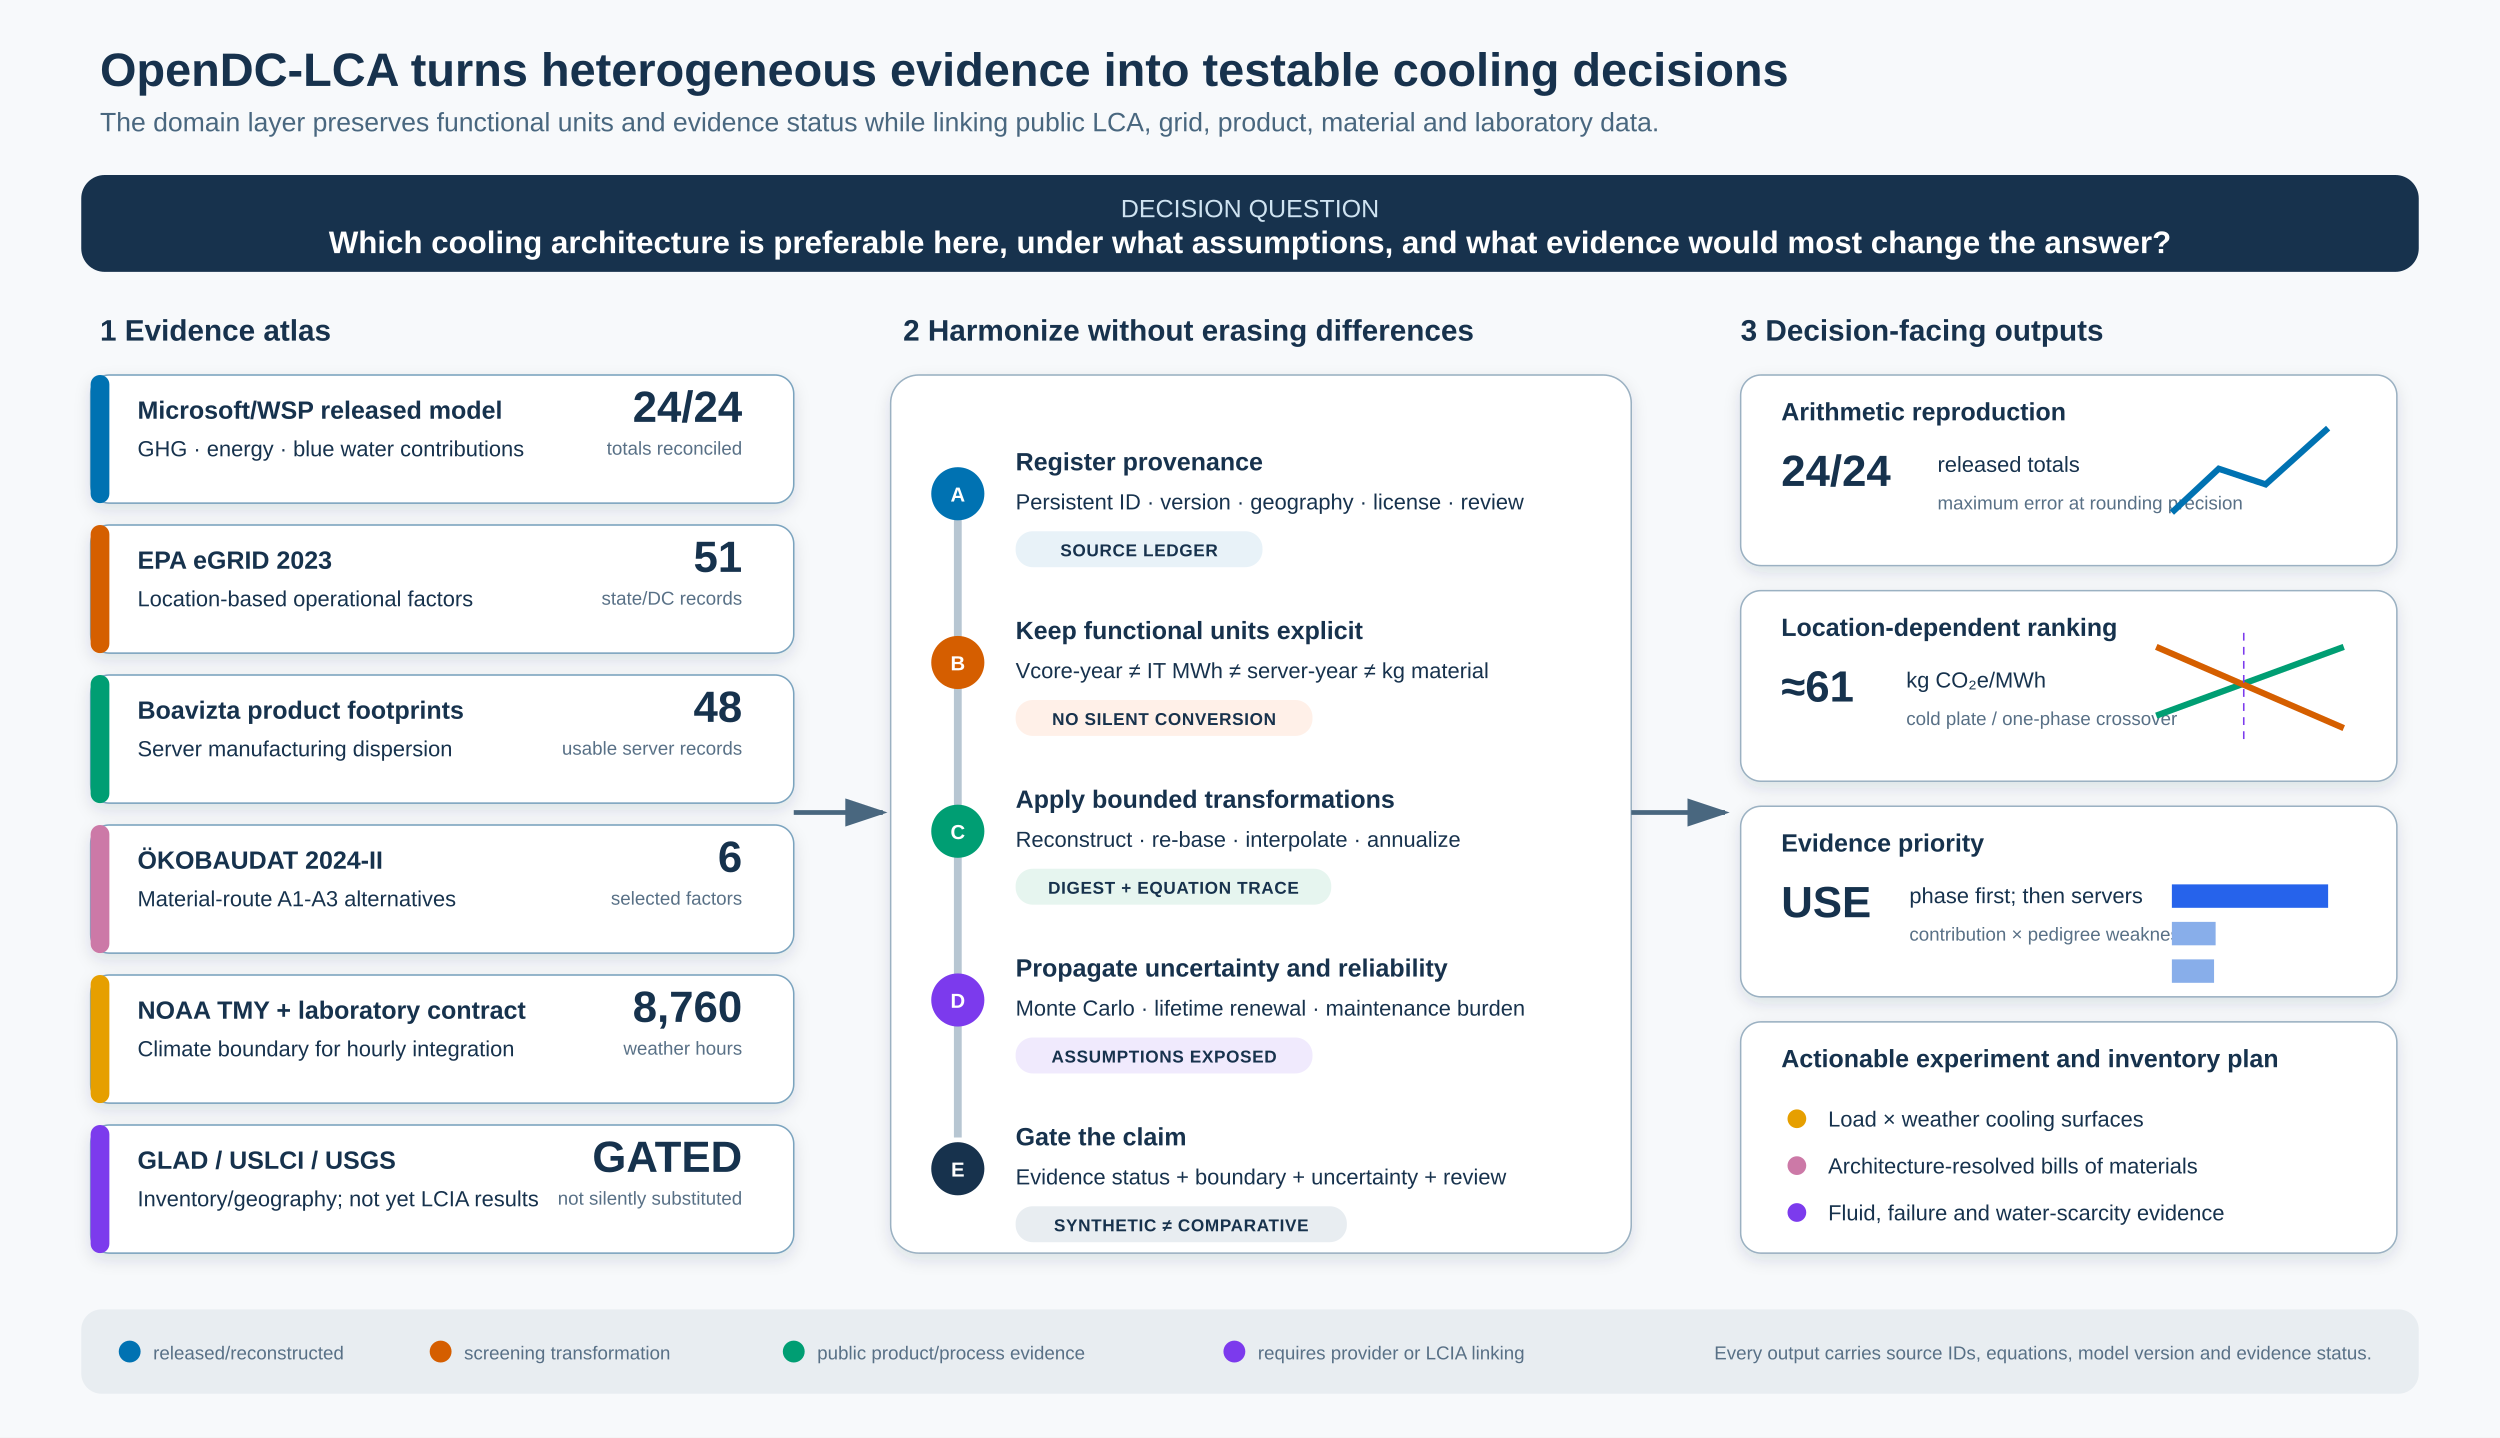
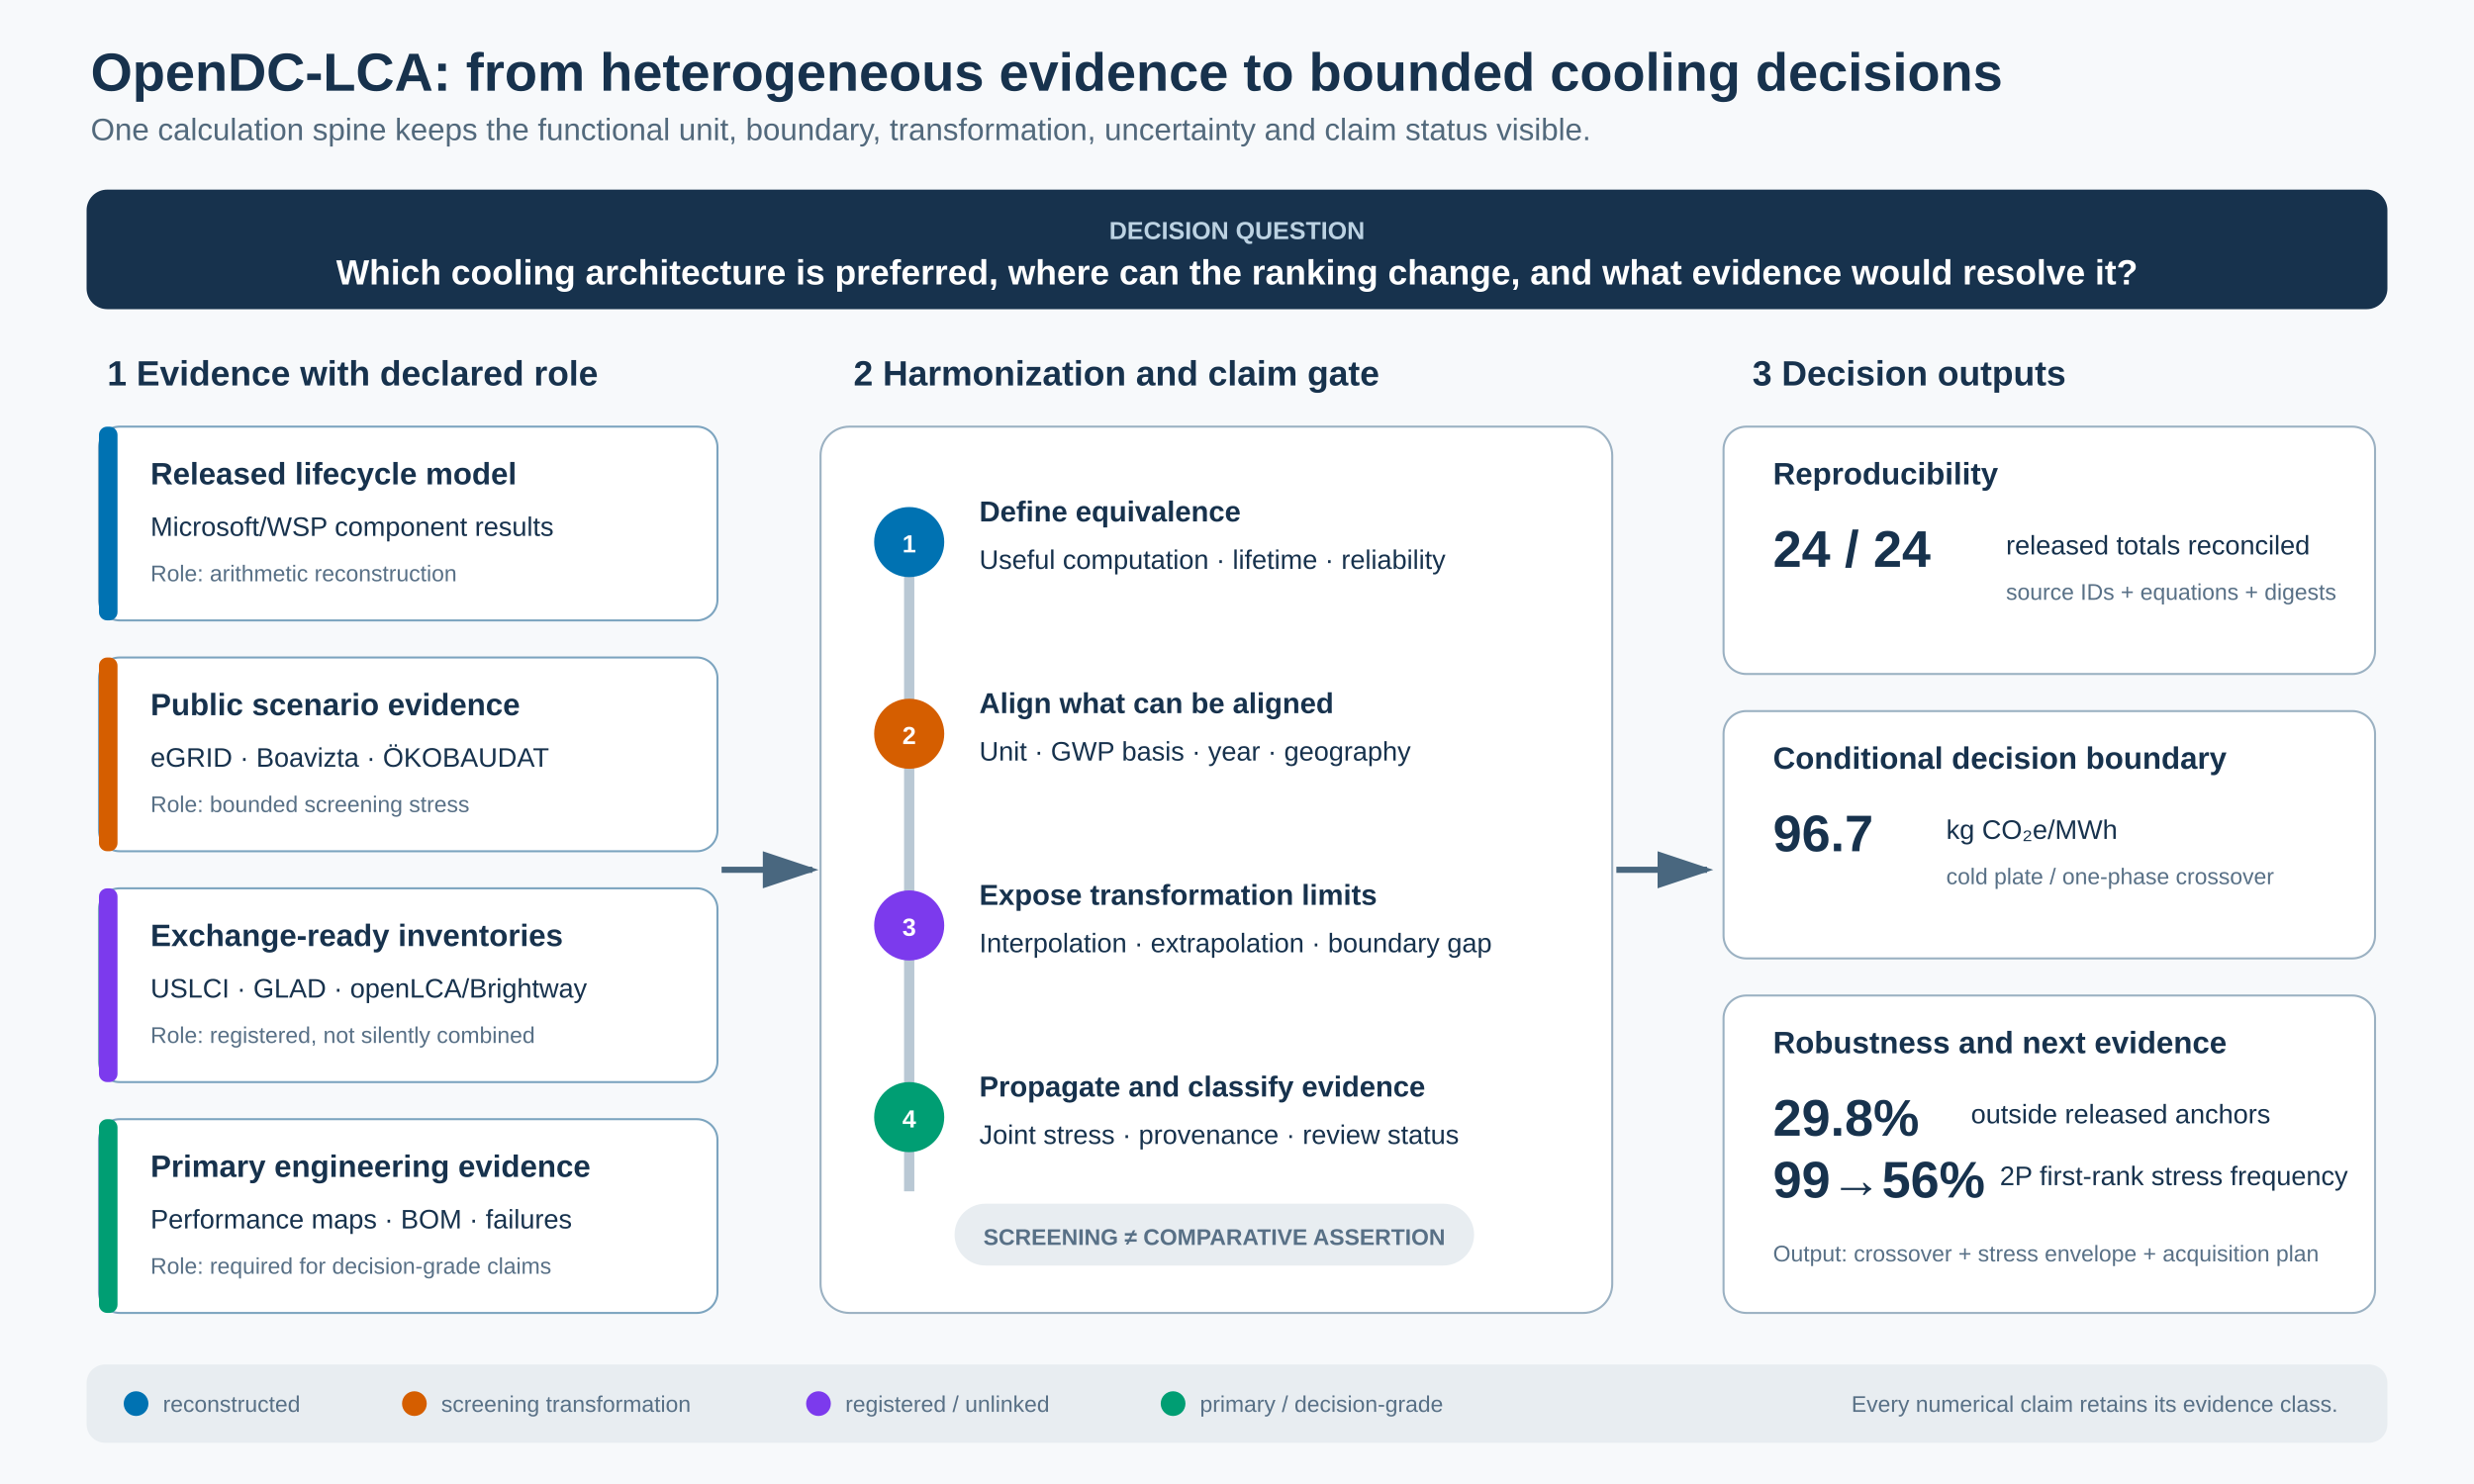
- <svg xmlns="http://www.w3.org/2000/svg" width="1600" height="920" viewBox="0 0 1600 920" role="img" aria-label="OpenDC-LCA evidence synthesis and decision workflow">
+ <svg xmlns="http://www.w3.org/2000/svg" width="1200" height="720" viewBox="0 0 1200 720" role="img" aria-label="OpenDC-LCA evidence-to-decision workflow">
  <defs>
-     <filter id="shadow" x="-20%" y="-20%" width="140%" height="140%">
-       <feDropShadow dx="0" dy="4" stdDeviation="5" flood-color="#17324d" flood-opacity="0.12" />
-     </filter>
    <marker id="arrow" markerWidth="10" markerHeight="10" refX="8" refY="3" orient="auto">
      <path d="M0,0 L0,6 L9,3 z" fill="#49677f" />
    </marker>
    <style>
      text{font-family:Arial,sans-serif;fill:#17324d}
-       .title{font-size:30px;font-weight:700}
-       .subtitle{font-size:17px;fill:#49677f}
-       .section{font-size:19px;font-weight:700}
-       .cardtitle{font-size:16px;font-weight:700}
-       .body{font-size:14px}
-       .small{font-size:12px;fill:#587086}
-       .number{font-size:28px;font-weight:700}
-       .badge{font-size:11px;font-weight:700;letter-spacing:.4px}
+       .title{font-size:26px;font-weight:700}
+       .subtitle{font-size:15px;fill:#52697c}
+       .section{font-size:17px;font-weight:700}
+       .cardtitle{font-size:15px;font-weight:700}
+       .body{font-size:13px}
+       .small{font-size:11px;fill:#587086}
+       .number{font-size:25px;font-weight:700}
+       .step{font-size:14px;font-weight:700}
    </style>
  </defs>
-   <rect width="1600" height="920" fill="#f7f9fb" />
-   <text x="64" y="55" class="title">OpenDC-LCA turns heterogeneous evidence into testable cooling decisions</text>
-   <text x="64" y="84" class="subtitle">The domain layer preserves functional units and evidence status while linking public LCA, grid, product, material and laboratory data.</text>
-   <rect x="52" y="112" width="1496" height="62" rx="15" fill="#17324d" />
-   <text x="800" y="139" text-anchor="middle" style="font-size:16px;fill:#cfe3f1">DECISION QUESTION</text>
-   <text x="800" y="162" text-anchor="middle" style="font-size:20px;font-weight:700;fill:white">Which cooling architecture is preferable here, under what assumptions, and what evidence would most change the answer?</text>
-   <text x="64" y="218" class="section">1  Evidence atlas</text>
-   <text x="578" y="218" class="section">2  Harmonize without erasing differences</text>
-   <text x="1114" y="218" class="section">3  Decision-facing outputs</text>
-   <g filter="url(#shadow)">
-     <rect x="58" y="240" width="450" height="82" rx="12" fill="white" stroke="#7ca4bf" />
-     <rect x="58" y="240" width="12" height="82" rx="6" fill="#0072b2" />
-     <text x="88" y="268" class="cardtitle">Microsoft/WSP released model</text>
-     <text x="88" y="292" class="body">GHG · energy · blue water contributions</text>
-     <text x="475" y="270" class="number" text-anchor="end">24/24</text>
-     <text x="475" y="291" class="small" text-anchor="end">totals reconciled</text>
-     <rect x="58" y="336" width="450" height="82" rx="12" fill="white" stroke="#7ca4bf" />
-     <rect x="58" y="336" width="12" height="82" rx="6" fill="#d55e00" />
-     <text x="88" y="364" class="cardtitle">EPA eGRID 2023</text>
-     <text x="88" y="388" class="body">Location-based operational factors</text>
-     <text x="475" y="366" class="number" text-anchor="end">51</text>
-     <text x="475" y="387" class="small" text-anchor="end">state/DC records</text>
-     <rect x="58" y="432" width="450" height="82" rx="12" fill="white" stroke="#7ca4bf" />
-     <rect x="58" y="432" width="12" height="82" rx="6" fill="#009e73" />
-     <text x="88" y="460" class="cardtitle">Boavizta product footprints</text>
-     <text x="88" y="484" class="body">Server manufacturing dispersion</text>
-     <text x="475" y="462" class="number" text-anchor="end">48</text>
-     <text x="475" y="483" class="small" text-anchor="end">usable server records</text>
-     <rect x="58" y="528" width="450" height="82" rx="12" fill="white" stroke="#7ca4bf" />
-     <rect x="58" y="528" width="12" height="82" rx="6" fill="#cc79a7" />
-     <text x="88" y="556" class="cardtitle">ÖKOBAUDAT 2024-II</text>
-     <text x="88" y="580" class="body">Material-route A1-A3 alternatives</text>
-     <text x="475" y="558" class="number" text-anchor="end">6</text>
-     <text x="475" y="579" class="small" text-anchor="end">selected factors</text>
-     <rect x="58" y="624" width="450" height="82" rx="12" fill="white" stroke="#7ca4bf" />
-     <rect x="58" y="624" width="12" height="82" rx="6" fill="#e69f00" />
-     <text x="88" y="652" class="cardtitle">NOAA TMY + laboratory contract</text>
-     <text x="88" y="676" class="body">Climate boundary for hourly integration</text>
-     <text x="475" y="654" class="number" text-anchor="end">8,760</text>
-     <text x="475" y="675" class="small" text-anchor="end">weather hours</text>
-     <rect x="58" y="720" width="450" height="82" rx="12" fill="white" stroke="#7ca4bf" />
-     <rect x="58" y="720" width="12" height="82" rx="6" fill="#7c3aed" />
-     <text x="88" y="748" class="cardtitle">GLAD / USLCI / USGS</text>
-     <text x="88" y="772" class="body">Inventory/geography; not yet LCIA results</text>
-     <text x="475" y="750" class="number" text-anchor="end">GATED</text>
-     <text x="475" y="771" class="small" text-anchor="end">not silently substituted</text>
-   </g>
-   <g filter="url(#shadow)">
-     <rect x="570" y="240" width="474" height="562" rx="18" fill="white" stroke="#9bb1c2" />
-   </g>
-   <line x1="613" y1="304" x2="613" y2="728" stroke="#b7c6d2" stroke-width="5" />
-   <circle cx="613" cy="316" r="17" fill="#0072b2" />
-   <circle cx="613" cy="424" r="17" fill="#d55e00" />
-   <circle cx="613" cy="532" r="17" fill="#009e73" />
-   <circle cx="613" cy="640" r="17" fill="#7c3aed" />
-   <circle cx="613" cy="748" r="17" fill="#17324d" />
-   <text x="613" y="321" text-anchor="middle" style="font-size:13px;font-weight:700;fill:white">A</text>
-   <text x="613" y="429" text-anchor="middle" style="font-size:13px;font-weight:700;fill:white">B</text>
-   <text x="613" y="537" text-anchor="middle" style="font-size:13px;font-weight:700;fill:white">C</text>
-   <text x="613" y="645" text-anchor="middle" style="font-size:13px;font-weight:700;fill:white">D</text>
-   <text x="613" y="753" text-anchor="middle" style="font-size:13px;font-weight:700;fill:white">E</text>
-   <text x="650" y="301" class="cardtitle">Register provenance</text>
-   <text x="650" y="326" class="body">Persistent ID · version · geography · license · review</text>
-   <rect x="650" y="340" width="158" height="23" rx="11" fill="#e8f2f8" />
-   <text x="729" y="356" text-anchor="middle" class="badge">SOURCE LEDGER</text>
-   <text x="650" y="409" class="cardtitle">Keep functional units explicit</text>
-   <text x="650" y="434" class="body">Vcore-year ≠ IT MWh ≠ server-year ≠ kg material</text>
-   <rect x="650" y="448" width="190" height="23" rx="11" fill="#fff0e8" />
-   <text x="745" y="464" text-anchor="middle" class="badge">NO SILENT CONVERSION</text>
-   <text x="650" y="517" class="cardtitle">Apply bounded transformations</text>
-   <text x="650" y="542" class="body">Reconstruct · re-base · interpolate · annualize</text>
-   <rect x="650" y="556" width="202" height="23" rx="11" fill="#e6f5ef" />
-   <text x="751" y="572" text-anchor="middle" class="badge">DIGEST + EQUATION TRACE</text>
-   <text x="650" y="625" class="cardtitle">Propagate uncertainty and reliability</text>
-   <text x="650" y="650" class="body">Monte Carlo · lifetime renewal · maintenance burden</text>
-   <rect x="650" y="664" width="190" height="23" rx="11" fill="#f0eafd" />
-   <text x="745" y="680" text-anchor="middle" class="badge">ASSUMPTIONS EXPOSED</text>
-   <text x="650" y="733" class="cardtitle">Gate the claim</text>
-   <text x="650" y="758" class="body">Evidence status + boundary + uncertainty + review</text>
-   <rect x="650" y="772" width="212" height="23" rx="11" fill="#e8edf1" />
-   <text x="756" y="788" text-anchor="middle" class="badge">SYNTHETIC ≠ COMPARATIVE</text>
-   <path d="M508 520 C535 520 542 520 565 520" fill="none" stroke="#49677f" stroke-width="3" marker-end="url(#arrow)" />
-   <path d="M1044 520 C1070 520 1082 520 1104 520" fill="none" stroke="#49677f" stroke-width="3" marker-end="url(#arrow)" />
-   <g filter="url(#shadow)">
-     <rect x="1114" y="240" width="420" height="122" rx="13" fill="white" stroke="#9bb1c2" />
-     <text x="1140" y="269" class="cardtitle">Arithmetic reproduction</text>
-     <text x="1140" y="311" class="number">24/24</text>
-     <text x="1240" y="302" class="body">released totals</text>
-     <text x="1240" y="326" class="small">maximum error at rounding precision</text>
-     <polyline points="1390,328 1420,300 1450,310 1490,274" fill="none" stroke="#0072b2" stroke-width="4" />
-     <rect x="1114" y="378" width="420" height="122" rx="13" fill="white" stroke="#9bb1c2" />
-     <text x="1140" y="407" class="cardtitle">Location-dependent ranking</text>
-     <text x="1140" y="449" class="number">≈61</text>
-     <text x="1220" y="440" class="body">kg CO₂e/MWh</text>
-     <text x="1220" y="464" class="small">cold plate / one-phase crossover</text>
-     <line x1="1380" y1="458" x2="1500" y2="414" stroke="#009e73" stroke-width="4" />
-     <line x1="1380" y1="414" x2="1500" y2="466" stroke="#d55e00" stroke-width="4" />
-     <line x1="1436" y1="405" x2="1436" y2="474" stroke="#7c3aed" stroke-dasharray="5 4" />
-     <rect x="1114" y="516" width="420" height="122" rx="13" fill="white" stroke="#9bb1c2" />
-     <text x="1140" y="545" class="cardtitle">Evidence priority</text>
-     <text x="1140" y="587" class="number">USE</text>
-     <text x="1222" y="578" class="body">phase first; then servers</text>
-     <text x="1222" y="602" class="small">contribution × pedigree weakness</text>
-     <rect x="1390" y="566" width="100" height="15" fill="#2563eb" />
-     <rect x="1390" y="590" width="28" height="15" fill="#88aeea" />
-     <rect x="1390" y="614" width="27" height="15" fill="#88aeea" />
-     <rect x="1114" y="654" width="420" height="148" rx="13" fill="white" stroke="#9bb1c2" />
-     <text x="1140" y="683" class="cardtitle">Actionable experiment and inventory plan</text>
-     <circle cx="1150" cy="716" r="6" fill="#e69f00" />
-     <text x="1170" y="721" class="body">Load × weather cooling surfaces</text>
-     <circle cx="1150" cy="746" r="6" fill="#cc79a7" />
-     <text x="1170" y="751" class="body">Architecture-resolved bills of materials</text>
-     <circle cx="1150" cy="776" r="6" fill="#7c3aed" />
-     <text x="1170" y="781" class="body">Fluid, failure and water-scarcity evidence</text>
-   </g>
-   <rect x="52" y="838" width="1496" height="54" rx="13" fill="#e8edf1" />
-   <circle cx="83" cy="865" r="7" fill="#0072b2" />
-   <text x="98" y="870" class="small">released/reconstructed</text>
-   <circle cx="282" cy="865" r="7" fill="#d55e00" />
-   <text x="297" y="870" class="small">screening transformation</text>
-   <circle cx="508" cy="865" r="7" fill="#009e73" />
-   <text x="523" y="870" class="small">public product/process evidence</text>
-   <circle cx="790" cy="865" r="7" fill="#7c3aed" />
-   <text x="805" y="870" class="small">requires provider or LCIA linking</text>
-   <text x="1518" y="870" text-anchor="end" class="small">Every output carries source IDs, equations, model version and evidence status.</text>
+   <rect width="1200" height="720" fill="#f7f9fb" />
+   <text x="44" y="44" class="title">OpenDC-LCA: from heterogeneous evidence to bounded cooling decisions</text>
+   <text x="44" y="68" class="subtitle">One calculation spine keeps the functional unit, boundary, transformation, uncertainty and claim status visible.</text>
+   <rect x="42" y="92" width="1116" height="58" rx="10" fill="#17324d" />
+   <text x="600" y="116" text-anchor="middle" style="font-size:12px;fill:#bcd2e2;font-weight:700">DECISION QUESTION</text>
+   <text x="600" y="138" text-anchor="middle" style="font-size:17px;fill:white;font-weight:700">Which cooling architecture is preferred, where can the ranking change, and what evidence would resolve it?</text>
+   <text x="52" y="187" class="section">1  Evidence with declared role</text>
+   <text x="414" y="187" class="section">2  Harmonization and claim gate</text>
+   <text x="850" y="187" class="section">3  Decision outputs</text>
+   <rect x="48" y="207" width="300" height="94" rx="10" fill="white" stroke="#7ca4bf" />
+   <rect x="48" y="207" width="9" height="94" rx="4" fill="#0072b2" />
+   <text x="73" y="235" class="cardtitle">Released lifecycle model</text>
+   <text x="73" y="260" class="body">Microsoft/WSP component results</text>
+   <text x="73" y="282" class="small">Role: arithmetic reconstruction</text>
+   <rect x="48" y="319" width="300" height="94" rx="10" fill="white" stroke="#7ca4bf" />
+   <rect x="48" y="319" width="9" height="94" rx="4" fill="#d55e00" />
+   <text x="73" y="347" class="cardtitle">Public scenario evidence</text>
+   <text x="73" y="372" class="body">eGRID · Boavizta · ÖKOBAUDAT</text>
+   <text x="73" y="394" class="small">Role: bounded screening stress</text>
+   <rect x="48" y="431" width="300" height="94" rx="10" fill="white" stroke="#7ca4bf" />
+   <rect x="48" y="431" width="9" height="94" rx="4" fill="#7c3aed" />
+   <text x="73" y="459" class="cardtitle">Exchange-ready inventories</text>
+   <text x="73" y="484" class="body">USLCI · GLAD · openLCA/Brightway</text>
+   <text x="73" y="506" class="small">Role: registered, not silently combined</text>
+   <rect x="48" y="543" width="300" height="94" rx="10" fill="white" stroke="#7ca4bf" />
+   <rect x="48" y="543" width="9" height="94" rx="4" fill="#009e73" />
+   <text x="73" y="571" class="cardtitle">Primary engineering evidence</text>
+   <text x="73" y="596" class="body">Performance maps · BOM · failures</text>
+   <text x="73" y="618" class="small">Role: required for decision-grade claims</text>
+   <rect x="398" y="207" width="384" height="430" rx="14" fill="white" stroke="#9bb1c2" />
+   <line x1="441" y1="260" x2="441" y2="578" stroke="#b9c8d4" stroke-width="5" />
+   <circle cx="441" cy="263" r="17" fill="#0072b2" />
+   <text x="441" y="268" text-anchor="middle" style="font-size:12px;font-weight:700;fill:white">1</text>
+   <text x="475" y="253" class="step">Define equivalence</text>
+   <text x="475" y="276" class="body">Useful computation · lifetime · reliability</text>
+   <circle cx="441" cy="356" r="17" fill="#d55e00" />
+   <text x="441" y="361" text-anchor="middle" style="font-size:12px;font-weight:700;fill:white">2</text>
+   <text x="475" y="346" class="step">Align what can be aligned</text>
+   <text x="475" y="369" class="body">Unit · GWP basis · year · geography</text>
+   <circle cx="441" cy="449" r="17" fill="#7c3aed" />
+   <text x="441" y="454" text-anchor="middle" style="font-size:12px;font-weight:700;fill:white">3</text>
+   <text x="475" y="439" class="step">Expose transformation limits</text>
+   <text x="475" y="462" class="body">Interpolation · extrapolation · boundary gap</text>
+   <circle cx="441" cy="542" r="17" fill="#009e73" />
+   <text x="441" y="547" text-anchor="middle" style="font-size:12px;font-weight:700;fill:white">4</text>
+   <text x="475" y="532" class="step">Propagate and classify evidence</text>
+   <text x="475" y="555" class="body">Joint stress · provenance · review status</text>
+   <rect x="463" y="584" width="252" height="30" rx="15" fill="#e8edf1" />
+   <text x="589" y="604" text-anchor="middle" class="small" style="font-weight:700">SCREENING ≠ COMPARATIVE ASSERTION</text>
+   <path d="M350 422 C370 422 378 422 394 422" fill="none" stroke="#49677f" stroke-width="3" marker-end="url(#arrow)" />
+   <path d="M784 422 C804 422 812 422 828 422" fill="none" stroke="#49677f" stroke-width="3" marker-end="url(#arrow)" />
+   <rect x="836" y="207" width="316" height="120" rx="11" fill="white" stroke="#9bb1c2" />
+   <text x="860" y="235" class="cardtitle">Reproducibility</text>
+   <text x="860" y="275" class="number">24 / 24</text>
+   <text x="973" y="269" class="body">released totals reconciled</text>
+   <text x="973" y="291" class="small">source IDs + equations + digests</text>
+   <rect x="836" y="345" width="316" height="120" rx="11" fill="white" stroke="#9bb1c2" />
+   <text x="860" y="373" class="cardtitle">Conditional decision boundary</text>
+   <text x="860" y="413" class="number">96.7</text>
+   <text x="944" y="407" class="body">kg CO₂e/MWh</text>
+   <text x="944" y="429" class="small">cold plate / one-phase crossover</text>
+   <rect x="836" y="483" width="316" height="154" rx="11" fill="white" stroke="#9bb1c2" />
+   <text x="860" y="511" class="cardtitle">Robustness and next evidence</text>
+   <text x="860" y="551" class="number">29.8%</text>
+   <text x="956" y="545" class="body">outside released anchors</text>
+   <text x="860" y="581" class="number">99→56%</text>
+   <text x="970" y="575" class="body">2P first-rank stress frequency</text>
+   <text x="860" y="612" class="small">Output: crossover + stress envelope + acquisition plan</text>
+   <rect x="42" y="662" width="1116" height="38" rx="9" fill="#e8edf1" />
+   <circle cx="66" cy="681" r="6" fill="#0072b2" />
+   <text x="79" y="685" class="small">reconstructed</text>
+   <circle cx="201" cy="681" r="6" fill="#d55e00" />
+   <text x="214" y="685" class="small">screening transformation</text>
+   <circle cx="397" cy="681" r="6" fill="#7c3aed" />
+   <text x="410" y="685" class="small">registered / unlinked</text>
+   <circle cx="569" cy="681" r="6" fill="#009e73" />
+   <text x="582" y="685" class="small">primary / decision-grade</text>
+   <text x="1134" y="685" text-anchor="end" class="small">Every numerical claim retains its evidence class.</text>
</svg>
